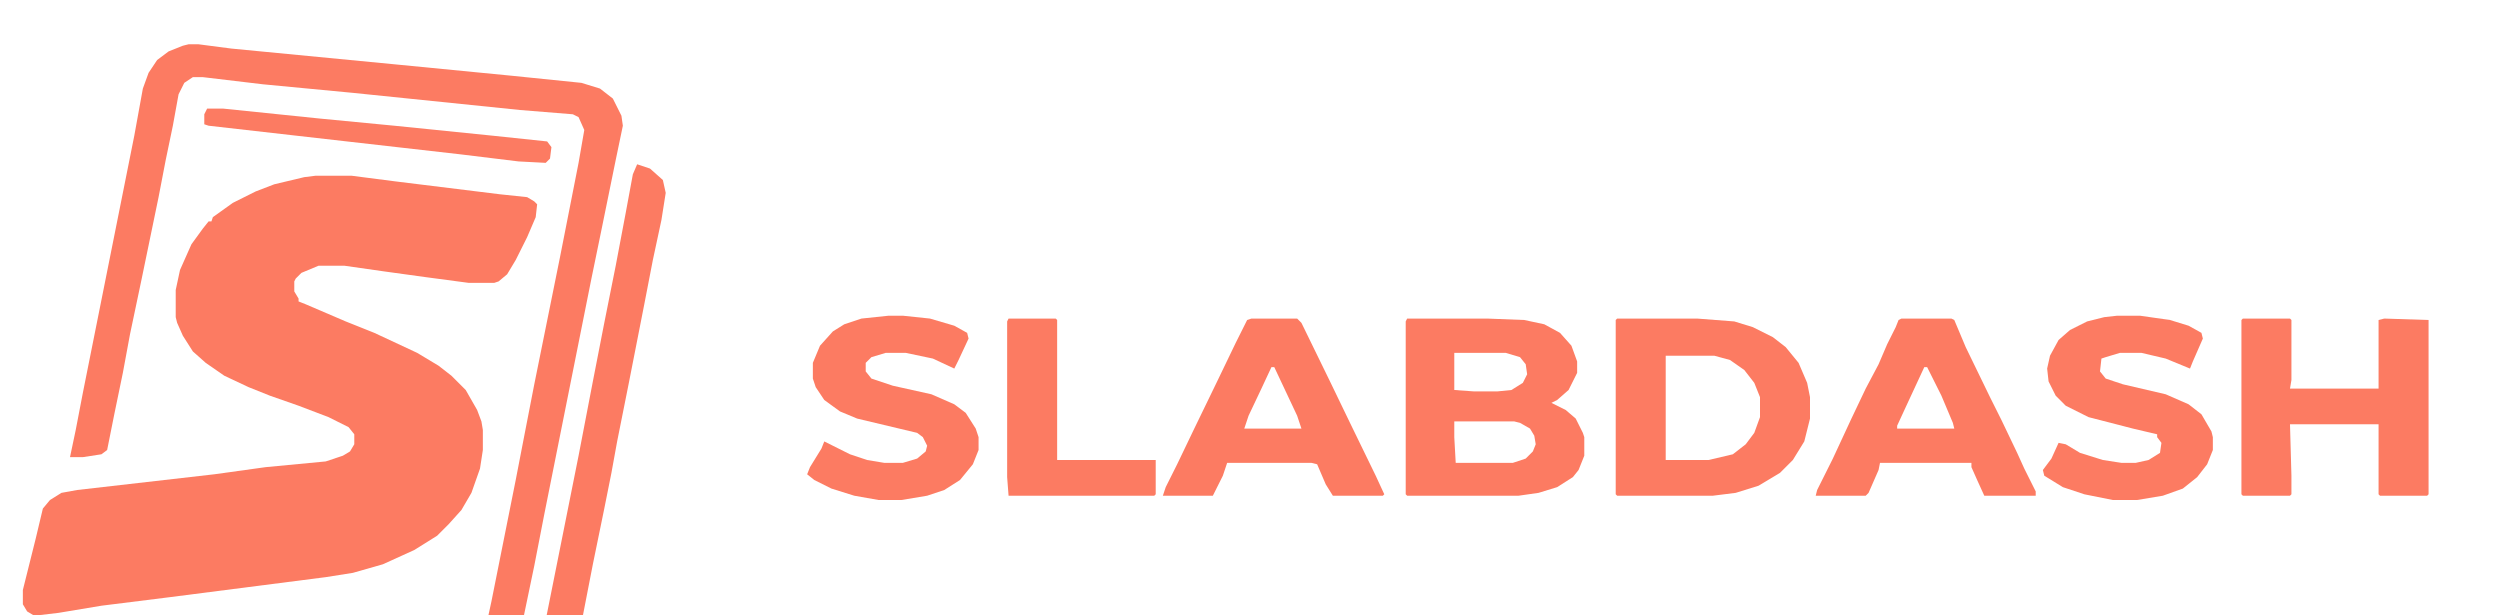
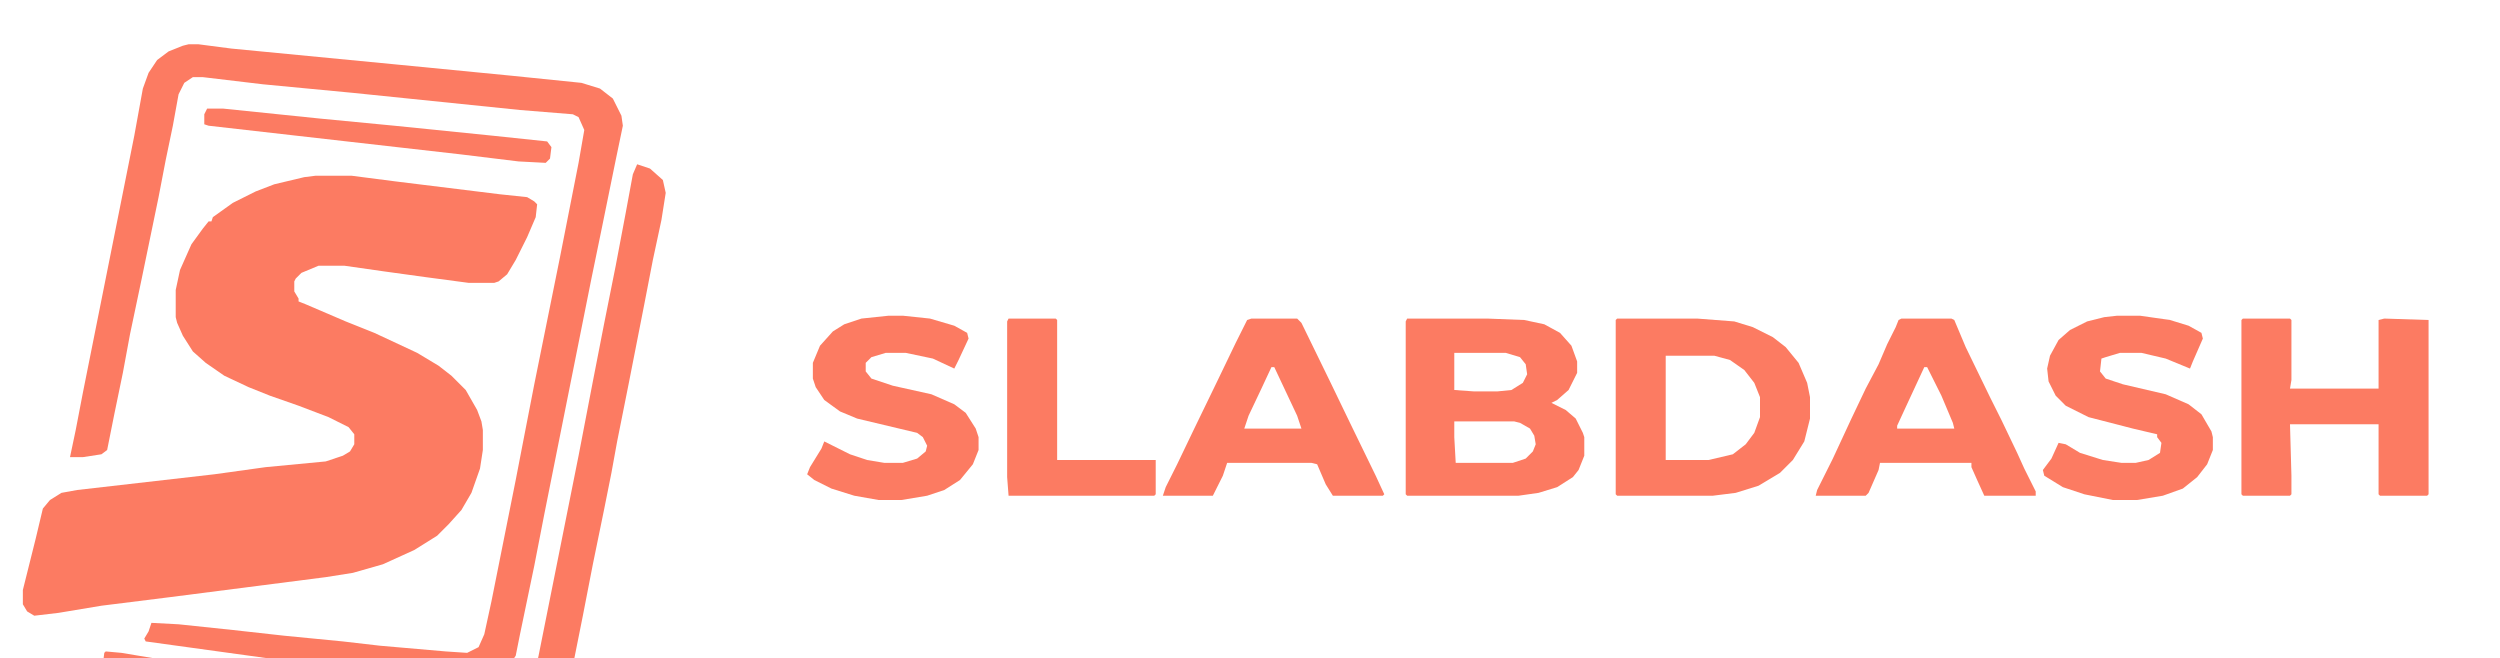
- <svg xmlns="http://www.w3.org/2000/svg" version="1.1" viewBox="100 720 1750 430" width="1750" height="430">
+ <svg xmlns="http://www.w3.org/2000/svg" version="1.1" viewBox="100 720 1750 460" width="1750" height="460">
  <path transform="translate(321,843)" d="m0 0h25l31 4 73 9 19 2 5 3 2 2-1 9-6 14-8 16-6 10-6 5-3 1h-18l-30-4-29-4-28-4h-18l-12 5-4 4-1 2v7l3 5v2l5 2 28 12 20 8 30 14 15 9 9 7 10 10 8 14 3 8 1 6v14l-2 13-6 17-7 12-9 10-8 8-16 10-22 10-21 6-19 3-109 14-48 6-30 5-17 2-5-3-3-5v-10l9-36 5-21 5-6 8-5 11-2 96-11 36-5 42-4 12-4 5-3 3-5v-7l-4-5-14-7-21-8-20-7-15-6-17-8-13-9-9-8-7-11-4-9-1-4v-19l3-14 8-18 8-11 4-5h2l1-3 14-10 16-8 13-5 21-5z" fill="#FC7B62" />
  <path transform="translate(232,751)" d="m0 0h7l23 3 114 11 82 8 49 5 13 4 9 7 6 12 1 7-5 24-10 49-7 34-33 165-7 36-10 48-3 15-4 6-4 5-10 6-9 3h-13l-132-18-87-12-1-2 3-5 2-6 19 1 38 4 36 4 41 4 26 3 46 4 15 1 8-4 4-9 5-23 17-85 6-31 7-36 18-89 13-66 4-23-4-9-4-2-37-3-117-12-63-6-42-5h-7l-6 4-4 8-4 22-5 24-5 26-12 58-8 38-5 27-6 29-5 25-4 3-13 2h-9l4-19 5-26 36-180 6-33 4-11 6-9 8-6 10-4z" fill="#FC7B62" />
  <path transform="translate(546,835)" d="m0 0 9 3 9 8 2 9-3 19-6 28-6 31-11 56-8 40-4 22-5 25-8 39-7 36-7 35-6 31-7 14-10 9-13 4h-10l-25-5-52-11-59-12-23-5-46-9-49-9-26-5-3-3 1-8 1-1 11 1 60 10 77 13 50 8 52 9 29 4 8-1 6-4 3-5 7-32 28-140 10-52 8-41 8-40 7-37 5-27z" fill="#FC7B62" />
  <path transform="translate(1085,943)" d="m0 0h56l26 1 14 3 11 6 8 9 4 11v8l-6 12-8 7-4 2 10 5 7 6 5 10 1 3v13l-4 10-4 5-11 7-13 4-14 2h-78l-1-1v-121zm33 24v26l14 1h16l10-1 8-5 3-6-1-7-4-5-10-3zm0 48v11l1 18h40l9-3 5-5 2-5-1-6-3-5-7-4-4-1z" fill="#FC7B62" />
  <path transform="translate(1232,943)" d="m0 0h56l26 2 13 4 14 7 9 7 9 11 6 14 2 10v15l-4 16-8 13-9 9-15 9-16 5-16 2h-67l-1-1v-122zm34 26v73h30l17-4 9-7 6-8 4-11v-14l-4-10-7-9-10-7-11-3z" fill="#FC7B62" />
  <path transform="translate(1670,943)" d="m0 0h33l1 1v42l-1 6h62v-48l4-1 31 1v122l-1 1h-33l-1-1v-49h-62l1 36v13l-1 1h-33l-1-1v-122z" fill="#FC7B62" />
  <path transform="translate(1431,943)" d="m0 0h35l2 1 8 19 17 35 8 16 11 23 5 11 8 16v3h-36l-5-11-4-9v-3h-64l-1 5-7 16-2 2h-35l1-4 11-22 13-28 10-21 9-17 6-14 6-12 2-5zm16 34-13 28-6 13v2h40l-1-4-8-19-10-20z" fill="#FC7B62" />
  <path transform="translate(976,943)" d="m0 0h32l3 3 20 41 14 29 18 37 6 13-1 1h-35l-5-8-6-14-4-1h-59l-3 9-7 14h-35l2-6 8-16 12-25 16-33 13-27 8-16zm14 34-7 15-9 19-3 9h40l-3-9-16-34z" fill="#FC7B62" />
  <path transform="translate(722,941)" d="m0 0h10l19 2 17 5 9 5 1 4-7 15-3 6-15-7-19-4h-14l-10 3-4 4v6l4 5 15 5 27 6 16 7 8 6 7 11 2 6v9l-4 10-9 11-11 7-12 4-18 3h-16l-17-3-16-5-12-6-5-4 2-5 8-13 2-5 18 9 12 4 12 2h13l10-3 6-5 1-4-3-6-4-3-42-10-12-5-11-8-6-9-2-6v-11l5-12 9-10 8-5 12-4z" fill="#FC7B62" />
  <path transform="translate(1582,941)" d="m0 0h16l21 3 13 4 9 5 1 4-7 16-2 5-17-7-17-4h-15l-10 3-3 1-1 9 4 5 12 4 30 7 16 7 9 7 7 12 1 4v9l-4 10-7 9-10 8-14 5-18 3h-17l-20-4-15-5-13-8-1-4 6-8 5-11 5 1 10 6 16 5 13 2h10l9-2 8-5 1-7-3-4v-2l-17-4-31-8-16-8-7-7-5-10-1-9 2-9 6-11 8-7 12-6 12-3z" fill="#FC7B62" />
  <path transform="translate(806,943)" d="m0 0h33l1 1v98h69v24l-1 1h-102l-1-13v-109z" fill="#FC7B62" />
  <path transform="translate(245,796)" d="m0 0h11l68 7 52 5 69 7 38 4 3 4-1 8-3 3-19-1-41-5-176-20-3-1v-7z" fill="#FC7B62" />
</svg>
